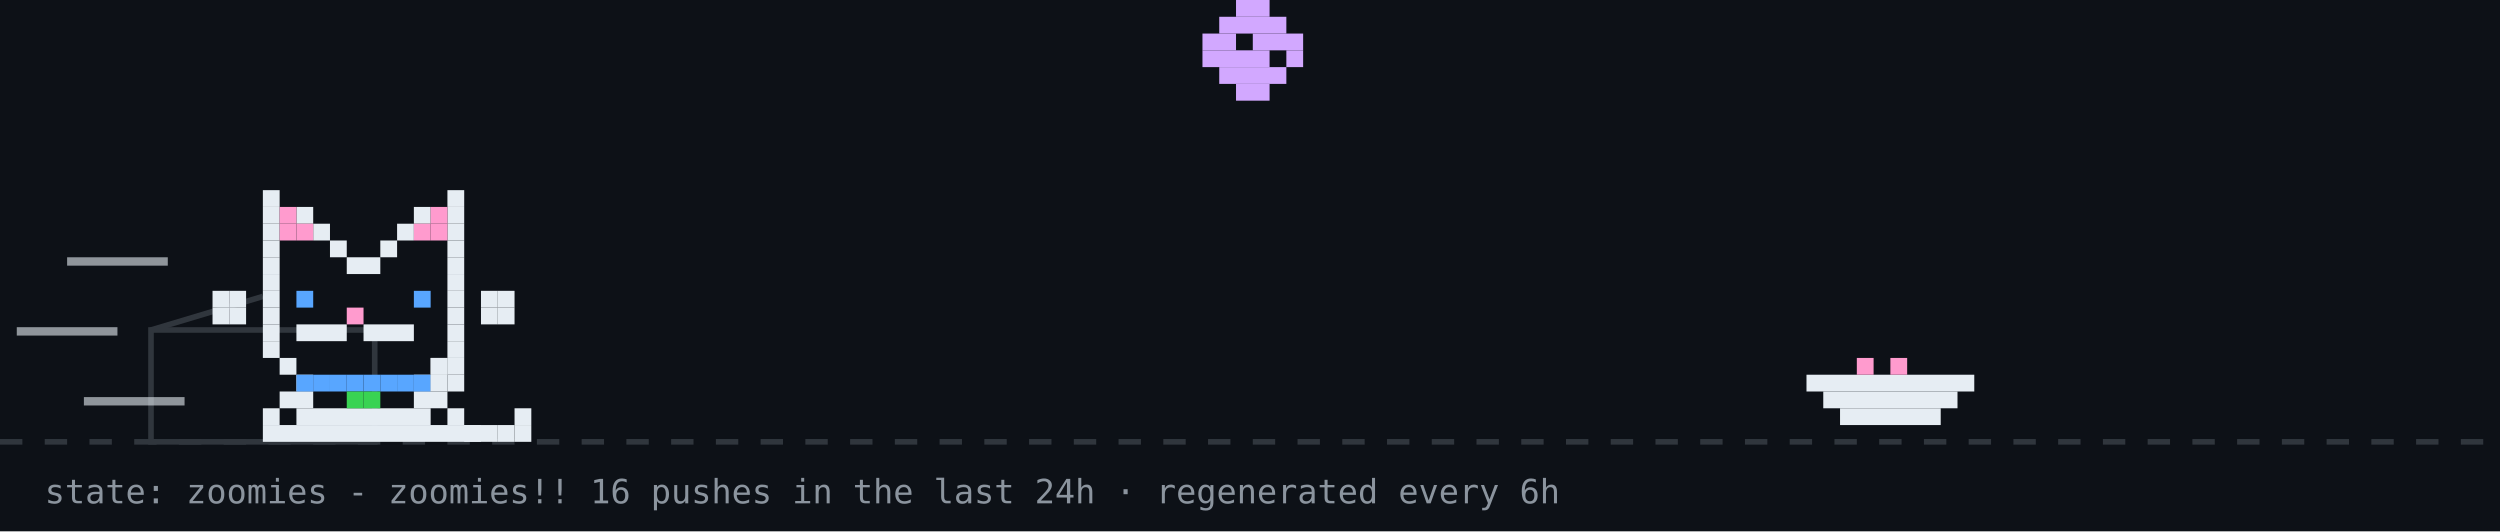
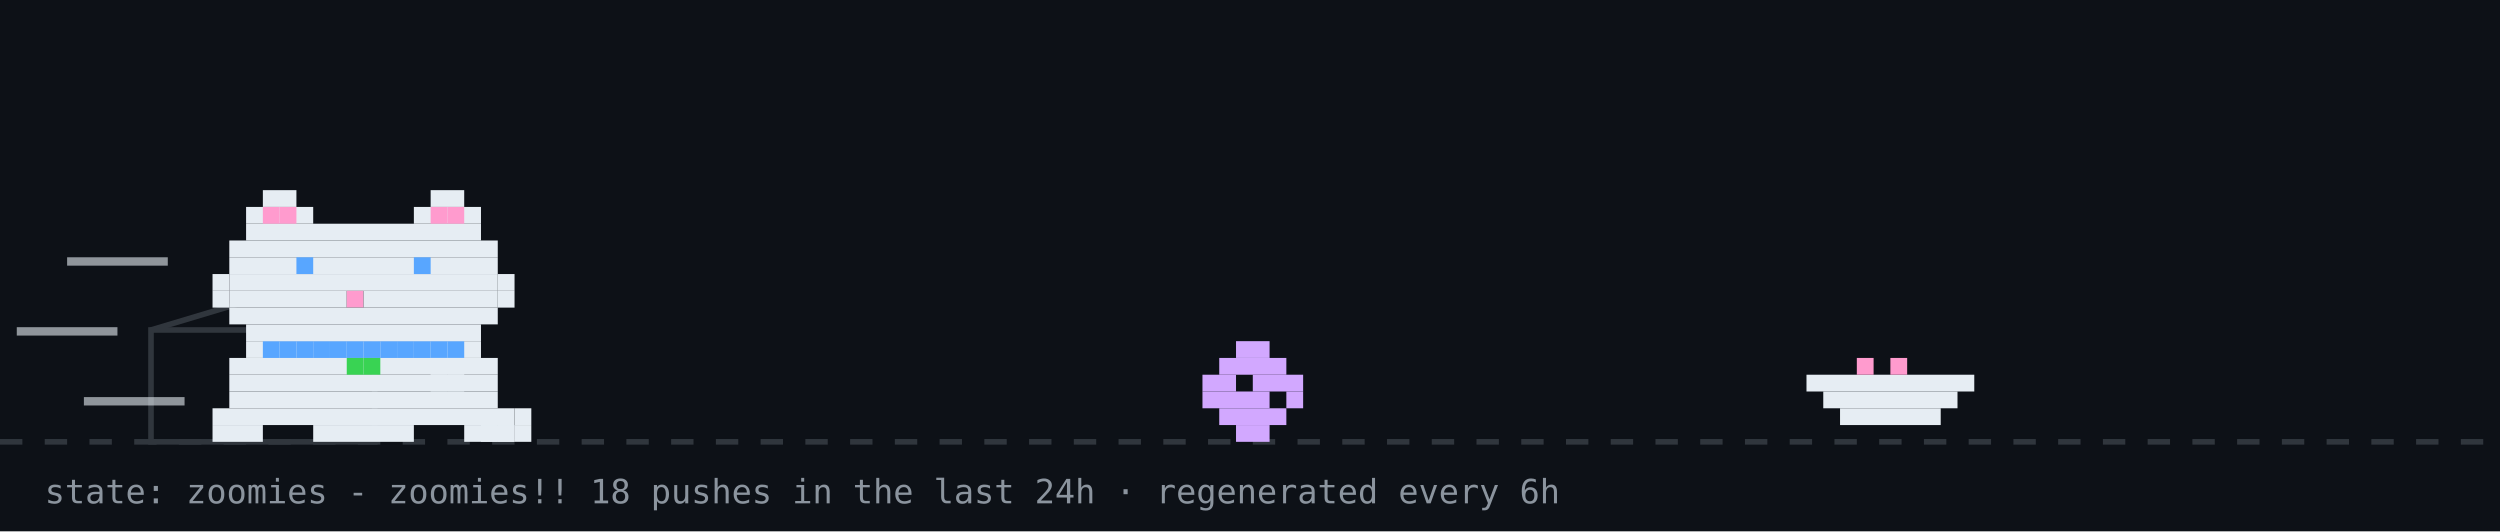
<svg xmlns="http://www.w3.org/2000/svg" width="894" height="190" viewBox="0 0 894 190" role="img" aria-label="github pet: zoomies">
  <rect width="894" height="190" fill="#0d1117" />
  <line x1="0" y1="158" x2="894" y2="158" stroke="#30363d" stroke-width="2" stroke-dasharray="8 8" />
  <rect x="54" y="118" width="80" height="40" fill="none" stroke="#30363d" stroke-width="2" />
  <line x1="54" y1="118" x2="94" y2="106" stroke="#30363d" stroke-width="2" />
  <g transform="translate(430,0)">
    <g>
      <animateTransform attributeName="transform" type="translate" values="0 0;0 0;52 -10;52 0;52 0;0 0" keyTimes="0;0.660;0.690;0.780;0.860;1" dur="14s" begin="7s" repeatCount="indefinite" />
-       <rect x="12" y="0" width="12" height="6" fill="#d2a8ff" />
-       <rect x="6" y="6" width="24" height="6" fill="#d2a8ff" />
-       <rect x="0" y="12" width="12" height="6" fill="#d2a8ff" />
-       <rect x="18" y="12" width="18" height="6" fill="#d2a8ff" />
-       <rect x="0" y="18" width="24" height="6" fill="#d2a8ff" />
-       <rect x="30" y="18" width="6" height="6" fill="#d2a8ff" />
-       <rect x="6" y="24" width="24" height="6" fill="#d2a8ff" />
-       <rect x="12" y="30" width="12" height="6" fill="#d2a8ff" />
+       <rect x="12" y="122" width="12" height="6" fill="#d2a8ff" />
+       <rect x="6" y="128" width="24" height="6" fill="#d2a8ff" />
+       <rect x="0" y="134" width="12" height="6" fill="#d2a8ff" />
+       <rect x="18" y="134" width="18" height="6" fill="#d2a8ff" />
+       <rect x="0" y="140" width="24" height="6" fill="#d2a8ff" />
+       <rect x="30" y="140" width="6" height="6" fill="#d2a8ff" />
+       <rect x="6" y="146" width="24" height="6" fill="#d2a8ff" />
+       <rect x="12" y="152" width="12" height="6" fill="#d2a8ff" />
    </g>
  </g>
  <rect x="646" y="134" width="60" height="6" fill="#e6edf3" />
  <rect x="652" y="140" width="48" height="6" fill="#e6edf3" />
  <rect x="658" y="146" width="36" height="6" fill="#e6edf3" />
  <rect x="664" y="128" width="6" height="6" fill="#ff9bce" />
  <rect x="676" y="128" width="6" height="6" fill="#ff9bce" />
  <g transform="translate(70,0)">
    <animateTransform attributeName="transform" type="translate" values="70 0;500 0;500 0;320 0;320 0;70 0;70 0" keyTimes="0;0.12;0.35;0.45;0.62;0.82;1" dur="14s" begin="7s" repeatCount="indefinite" />
    <g>
      <animateTransform attributeName="transform" type="translate" values="0 0;0 -3;0 0" dur="0.7s" repeatCount="indefinite" />
-       <rect x="30" y="128" width="6" height="6" fill="#e6edf3" />
-       <rect x="84" y="128" width="6" height="6" fill="#e6edf3" />
-       <rect x="36" y="134" width="6" height="6" fill="#e6edf3" />
-       <rect x="78" y="134" width="6" height="6" fill="#e6edf3" />
-       <rect x="30" y="140" width="12" height="6" fill="#e6edf3" />
-       <rect x="78" y="140" width="12" height="6" fill="#e6edf3" />
-       <rect x="24" y="146" width="6" height="6" fill="#e6edf3" />
-       <rect x="36" y="146" width="48" height="6" fill="#e6edf3" />
-       <rect x="90" y="146" width="6" height="6" fill="#e6edf3" />
-       <rect x="24" y="152" width="78" height="6" fill="#e6edf3" />
-       <rect x="36" y="134" width="6" height="6" fill="#58a6ff" />
-       <rect x="42" y="134" width="6" height="6" fill="#58a6ff" />
-       <rect x="48" y="134" width="6" height="6" fill="#58a6ff" />
-       <rect x="54" y="134" width="6" height="6" fill="#58a6ff" />
-       <rect x="60" y="134" width="6" height="6" fill="#58a6ff" />
-       <rect x="66" y="134" width="6" height="6" fill="#58a6ff" />
-       <rect x="72" y="134" width="6" height="6" fill="#58a6ff" />
-       <rect x="78" y="134" width="6" height="6" fill="#58a6ff" />
-       <rect x="54" y="140" width="6" height="6" fill="#39d353" />
-       <rect x="60" y="140" width="6" height="6" fill="#39d353" />
+       <rect x="18" y="122" width="84" height="6" fill="#e6edf3" />
+       <rect x="12" y="128" width="96" height="6" fill="#e6edf3" />
+       <rect x="12" y="134" width="96" height="6" fill="#e6edf3" />
+       <rect x="12" y="140" width="96" height="6" fill="#e6edf3" />
+       <rect x="6" y="146" width="108" height="6" fill="#e6edf3" />
+       <rect x="6" y="152" width="18" height="6" fill="#e6edf3" />
+       <rect x="42" y="152" width="36" height="6" fill="#e6edf3" />
+       <rect x="96" y="152" width="18" height="6" fill="#e6edf3" />
+       <rect x="24" y="122" width="6" height="6" fill="#58a6ff" />
+       <rect x="30" y="122" width="6" height="6" fill="#58a6ff" />
+       <rect x="36" y="122" width="6" height="6" fill="#58a6ff" />
+       <rect x="42" y="122" width="6" height="6" fill="#58a6ff" />
+       <rect x="48" y="122" width="6" height="6" fill="#58a6ff" />
+       <rect x="54" y="122" width="6" height="6" fill="#58a6ff" />
+       <rect x="60" y="122" width="6" height="6" fill="#58a6ff" />
+       <rect x="66" y="122" width="6" height="6" fill="#58a6ff" />
+       <rect x="72" y="122" width="6" height="6" fill="#58a6ff" />
+       <rect x="78" y="122" width="6" height="6" fill="#58a6ff" />
+       <rect x="84" y="122" width="6" height="6" fill="#58a6ff" />
+       <rect x="90" y="122" width="6" height="6" fill="#58a6ff" />
+       <rect x="54" y="128" width="6" height="6" fill="#39d353" />
+       <rect x="60" y="128" width="6" height="6" fill="#39d353" />
      <g>
        <animate attributeName="opacity" values="1;0;1" keyTimes="0;0.5;1" calcMode="discrete" dur="1.4s" repeatCount="indefinite" />
-         <rect x="96" y="152" width="6" height="6" fill="#e6edf3" />
        <rect x="102" y="152" width="6" height="6" fill="#e6edf3" />
        <rect x="108" y="152" width="6" height="6" fill="#e6edf3" />
        <rect x="114" y="152" width="6" height="6" fill="#e6edf3" />
        <rect x="114" y="146" width="6" height="6" fill="#e6edf3" />
      </g>
      <g opacity="0">
        <animate attributeName="opacity" values="0;1;0" keyTimes="0;0.5;1" calcMode="discrete" dur="1.4s" repeatCount="indefinite" />
        <rect x="114" y="152" width="6" height="6" fill="#e6edf3" />
        <rect x="114" y="146" width="6" height="6" fill="#e6edf3" />
        <rect x="114" y="140" width="6" height="6" fill="#e6edf3" />
        <rect x="108" y="140" width="6" height="6" fill="#e6edf3" />
-         <rect x="108" y="134" width="6" height="6" fill="#e6edf3" />
      </g>
      <g>
        <animate attributeName="opacity" values="1;1;0;0;1" keyTimes="0;0.660;0.720;0.780;1" calcMode="discrete" dur="14s" begin="7s" repeatCount="indefinite" />
        <rect x="84" y="128" width="6" height="6" fill="#e6edf3" />
        <rect x="90" y="128" width="6" height="6" fill="#e6edf3" />
        <rect x="84" y="134" width="6" height="6" fill="#e6edf3" />
        <rect x="90" y="134" width="6" height="6" fill="#e6edf3" />
      </g>
      <g opacity="0">
        <animate attributeName="opacity" values="0;0;1;1;0" keyTimes="0;0.660;0.720;0.780;1" calcMode="discrete" dur="14s" begin="7s" repeatCount="indefinite" />
        <rect x="96" y="134" width="6" height="6" fill="#e6edf3" />
        <rect x="102" y="134" width="6" height="6" fill="#e6edf3" />
        <rect x="108" y="134" width="6" height="6" fill="#e6edf3" />
        <rect x="114" y="134" width="6" height="6" fill="#e6edf3" />
        <rect x="114" y="128" width="6" height="6" fill="#e6edf3" />
      </g>
      <g>
        <animateTransform attributeName="transform" type="translate" values="0 0;0 0;0 8;0 0;0 8;0 0;0 8;0 0;0 0" keyTimes="0.000;0.150;0.180;0.210;0.240;0.270;0.300;0.330;1.000" dur="14s" begin="7s" repeatCount="indefinite" />
-         <rect x="24" y="68" width="6" height="6" fill="#e6edf3" />
-         <rect x="90" y="68" width="6" height="6" fill="#e6edf3" />
-         <rect x="24" y="74" width="6" height="6" fill="#e6edf3" />
-         <rect x="36" y="74" width="6" height="6" fill="#e6edf3" />
-         <rect x="78" y="74" width="6" height="6" fill="#e6edf3" />
-         <rect x="90" y="74" width="6" height="6" fill="#e6edf3" />
-         <rect x="24" y="80" width="6" height="6" fill="#e6edf3" />
-         <rect x="42" y="80" width="6" height="6" fill="#e6edf3" />
-         <rect x="72" y="80" width="6" height="6" fill="#e6edf3" />
-         <rect x="90" y="80" width="6" height="6" fill="#e6edf3" />
-         <rect x="24" y="86" width="6" height="6" fill="#e6edf3" />
-         <rect x="48" y="86" width="6" height="6" fill="#e6edf3" />
-         <rect x="66" y="86" width="6" height="6" fill="#e6edf3" />
-         <rect x="90" y="86" width="6" height="6" fill="#e6edf3" />
-         <rect x="24" y="92" width="6" height="6" fill="#e6edf3" />
-         <rect x="54" y="92" width="12" height="6" fill="#e6edf3" />
-         <rect x="90" y="92" width="6" height="6" fill="#e6edf3" />
-         <rect x="24" y="98" width="6" height="6" fill="#e6edf3" />
-         <rect x="90" y="98" width="6" height="6" fill="#e6edf3" />
-         <rect x="24" y="104" width="6" height="6" fill="#e6edf3" />
-         <rect x="90" y="104" width="6" height="6" fill="#e6edf3" />
-         <rect x="24" y="110" width="6" height="6" fill="#e6edf3" />
-         <rect x="54" y="110" width="6" height="6" fill="#ff9bce" />
-         <rect x="90" y="110" width="6" height="6" fill="#e6edf3" />
-         <rect x="24" y="116" width="6" height="6" fill="#e6edf3" />
-         <rect x="36" y="116" width="18" height="6" fill="#e6edf3" />
-         <rect x="60" y="116" width="18" height="6" fill="#e6edf3" />
-         <rect x="90" y="116" width="6" height="6" fill="#e6edf3" />
-         <rect x="24" y="122" width="6" height="6" fill="#e6edf3" />
-         <rect x="90" y="122" width="6" height="6" fill="#e6edf3" />
+         <rect x="24" y="68" width="12" height="6" fill="#e6edf3" />
+         <rect x="84" y="68" width="12" height="6" fill="#e6edf3" />
+         <rect x="18" y="74" width="24" height="6" fill="#e6edf3" />
+         <rect x="78" y="74" width="24" height="6" fill="#e6edf3" />
+         <rect x="18" y="80" width="84" height="6" fill="#e6edf3" />
+         <rect x="12" y="86" width="96" height="6" fill="#e6edf3" />
+         <rect x="12" y="92" width="96" height="6" fill="#e6edf3" />
+         <rect x="12" y="98" width="96" height="6" fill="#e6edf3" />
+         <rect x="12" y="104" width="42" height="6" fill="#e6edf3" />
+         <rect x="54" y="104" width="6" height="6" fill="#ff9bce" />
+         <rect x="60" y="104" width="48" height="6" fill="#e6edf3" />
+         <rect x="12" y="110" width="96" height="6" fill="#e6edf3" />
+         <rect x="18" y="116" width="84" height="6" fill="#e6edf3" />
+         <rect x="24" y="74" width="6" height="6" fill="#ff9bce" />
        <rect x="30" y="74" width="6" height="6" fill="#ff9bce" />
        <rect x="84" y="74" width="6" height="6" fill="#ff9bce" />
-         <rect x="30" y="80" width="6" height="6" fill="#ff9bce" />
-         <rect x="36" y="80" width="6" height="6" fill="#ff9bce" />
-         <rect x="78" y="80" width="6" height="6" fill="#ff9bce" />
-         <rect x="84" y="80" width="6" height="6" fill="#ff9bce" />
+         <rect x="90" y="74" width="6" height="6" fill="#ff9bce" />
+         <rect x="6" y="98" width="6" height="6" fill="#e6edf3" />
        <rect x="6" y="104" width="6" height="6" fill="#e6edf3" />
-         <rect x="12" y="104" width="6" height="6" fill="#e6edf3" />
-         <rect x="6" y="110" width="6" height="6" fill="#e6edf3" />
-         <rect x="12" y="110" width="6" height="6" fill="#e6edf3" />
-         <rect x="102" y="104" width="6" height="6" fill="#e6edf3" />
+         <rect x="108" y="98" width="6" height="6" fill="#e6edf3" />
        <rect x="108" y="104" width="6" height="6" fill="#e6edf3" />
-         <rect x="102" y="110" width="6" height="6" fill="#e6edf3" />
-         <rect x="108" y="110" width="6" height="6" fill="#e6edf3" />
        <g>
          <animate attributeName="opacity" values="1;0;1" keyTimes="0;0.96;1" calcMode="discrete" dur="4.2s" repeatCount="indefinite" />
-           <rect x="36" y="104" width="6" height="6" fill="#58a6ff" />
-           <rect x="78" y="104" width="6" height="6" fill="#58a6ff" />
+           <rect x="36" y="92" width="6" height="6" fill="#58a6ff" />
+           <rect x="78" y="92" width="6" height="6" fill="#58a6ff" />
        </g>
        <g opacity="0">
          <animate attributeName="opacity" values="0;1;0" keyTimes="0;0.96;1" calcMode="discrete" dur="4.2s" repeatCount="indefinite" />
-           <rect x="36" y="104" width="6" height="6" fill="#0d1117" />
-           <rect x="78" y="104" width="6" height="6" fill="#0d1117" />
+           <rect x="36" y="92" width="6" height="6" fill="#0d1117" />
+           <rect x="78" y="92" width="6" height="6" fill="#0d1117" />
        </g>
      </g>
      <rect x="-46" y="92" width="36" height="3" fill="#e6edf3" opacity="0.6">
-         <animate attributeName="opacity" values="0.6;0.1;0.6" dur="0.5s" begin="0.0s" repeatCount="indefinite" />
+         <animate attributeName="opacity" values="0.6;0.1;0.6" dur="0.5s" begin="0s" repeatCount="indefinite" />
      </rect>
      <rect x="-64" y="117" width="36" height="3" fill="#e6edf3" opacity="0.6">
        <animate attributeName="opacity" values="0.6;0.1;0.6" dur="0.5s" begin="0.15s" repeatCount="indefinite" />
      </rect>
      <rect x="-40" y="142" width="36" height="3" fill="#e6edf3" opacity="0.6">
        <animate attributeName="opacity" values="0.6;0.1;0.6" dur="0.5s" begin="0.3s" repeatCount="indefinite" />
      </rect>
    </g>
  </g>
  <g opacity="0">
    <animate attributeName="opacity" values="0;0;1;1;0;0" keyTimes="0;0.07;0.14;0.85;0.96;1" dur="7s" repeatCount="1" fill="freeze" />
    <rect x="60" y="12" width="320" height="46" rx="10" fill="#30363d" />
    <polygon points="110,58 130,58 118,74" fill="#30363d" />
    <text x="76" y="31" font-family="monospace" font-size="13" fill="#e6edf3">hey! welcome to Shubham's corner</text>
    <text x="76" y="48" font-family="monospace" font-size="12" fill="#8b949e">scroll down for projects + contact</text>
    <polygon points="210,66 226,66 218,78" fill="#58a6ff">
      <animateTransform attributeName="transform" type="translate" values="0 0;0 6;0 0" dur="0.8s" repeatCount="indefinite" />
    </polygon>
  </g>
-   <text x="16" y="180" font-family="monospace" font-size="12" fill="#8b949e">state: zoomies - zoomies!! 16 pushes in the last 24h · regenerated every 6h</text>
+   <text x="16" y="180" font-family="monospace" font-size="12" fill="#8b949e">state: zoomies - zoomies!! 18 pushes in the last 24h · regenerated every 6h</text>
</svg>
